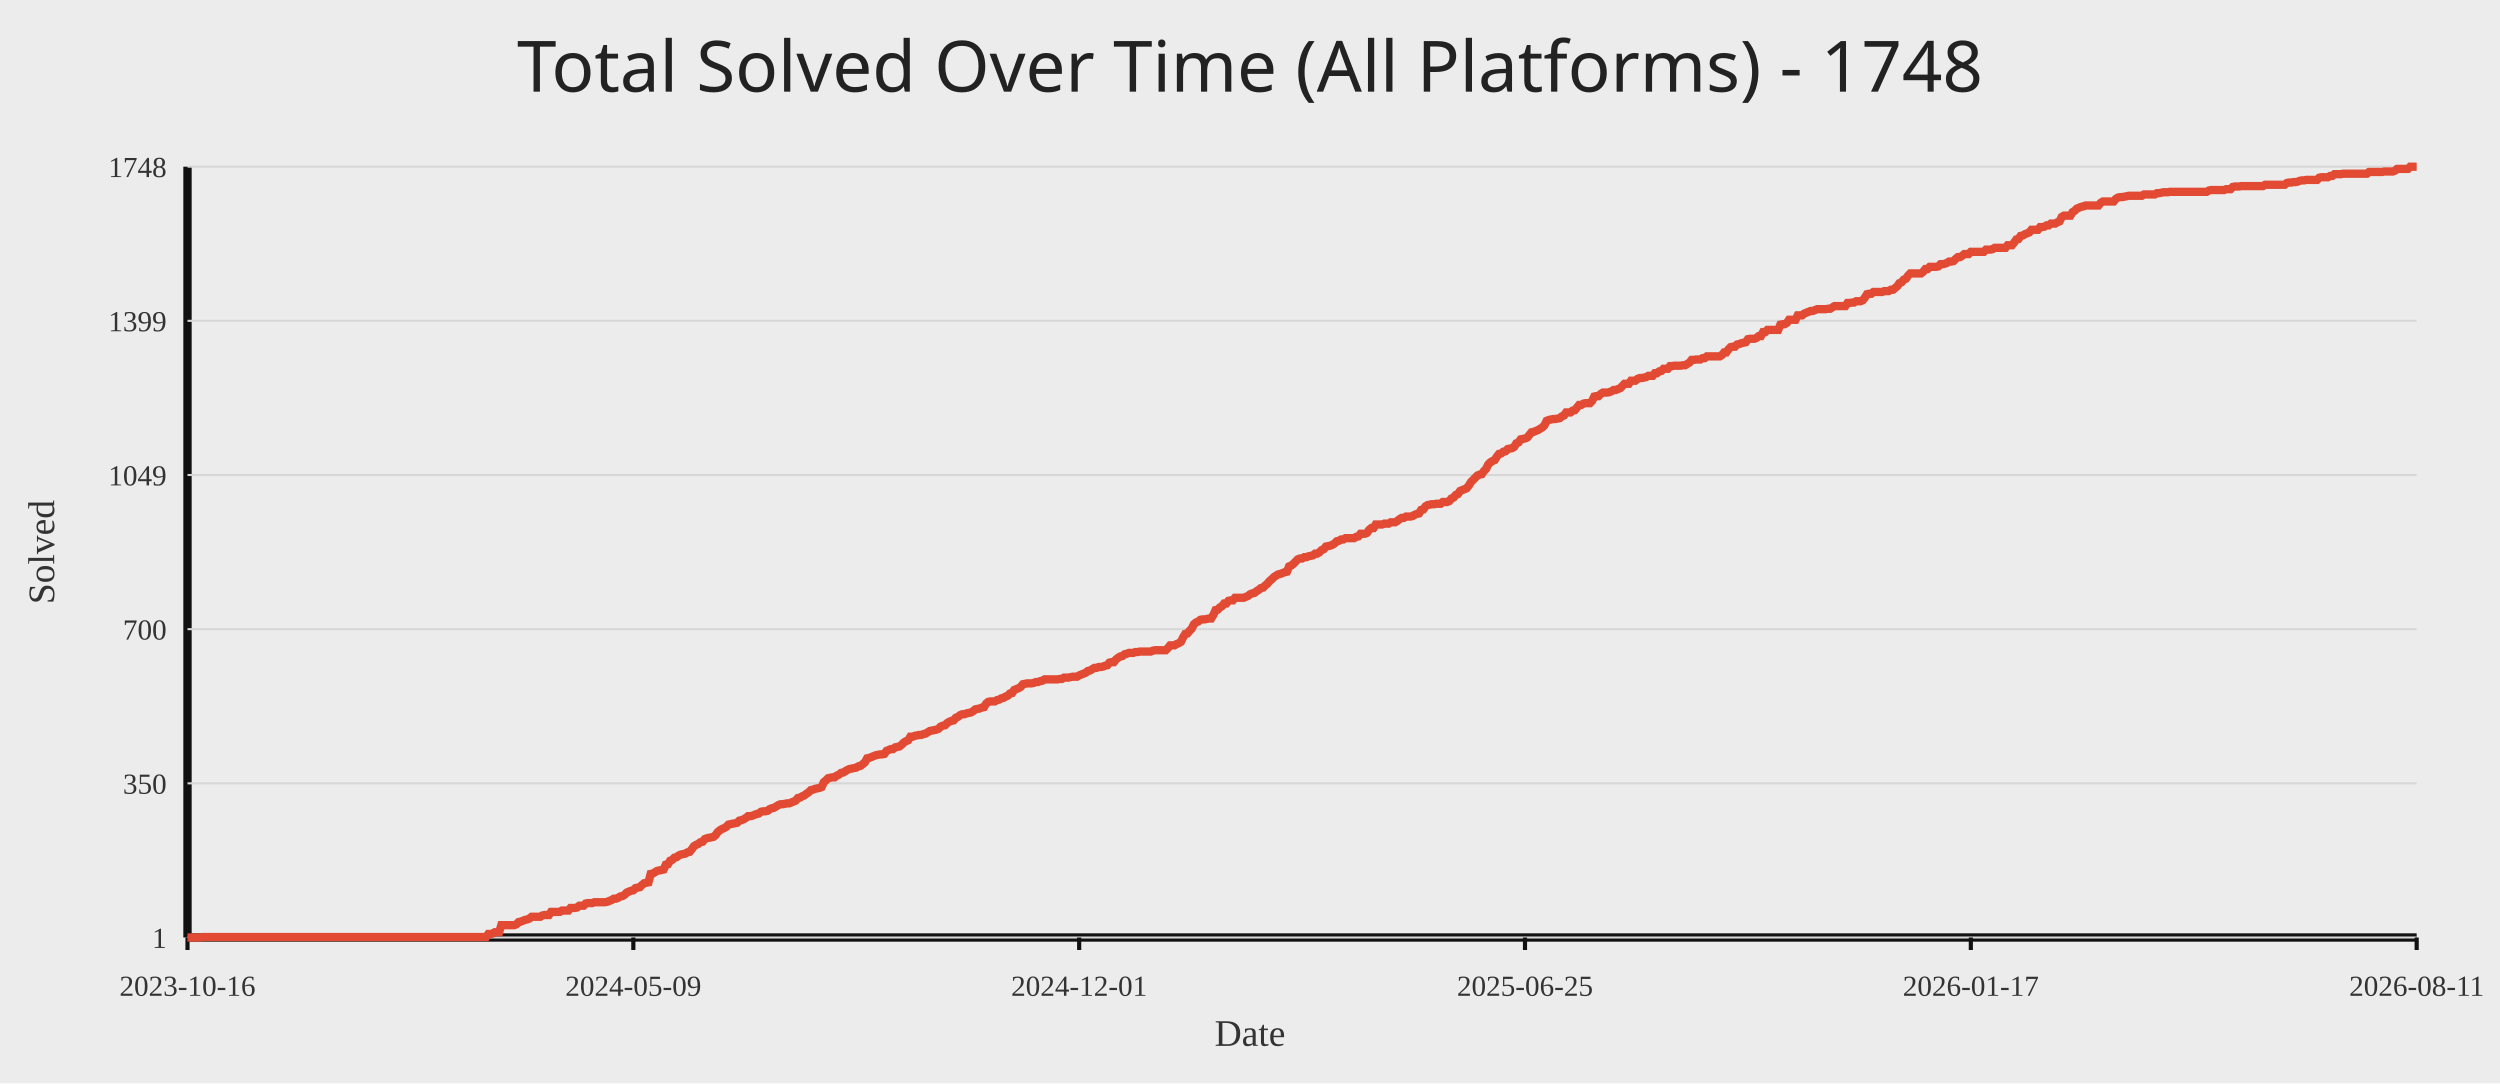
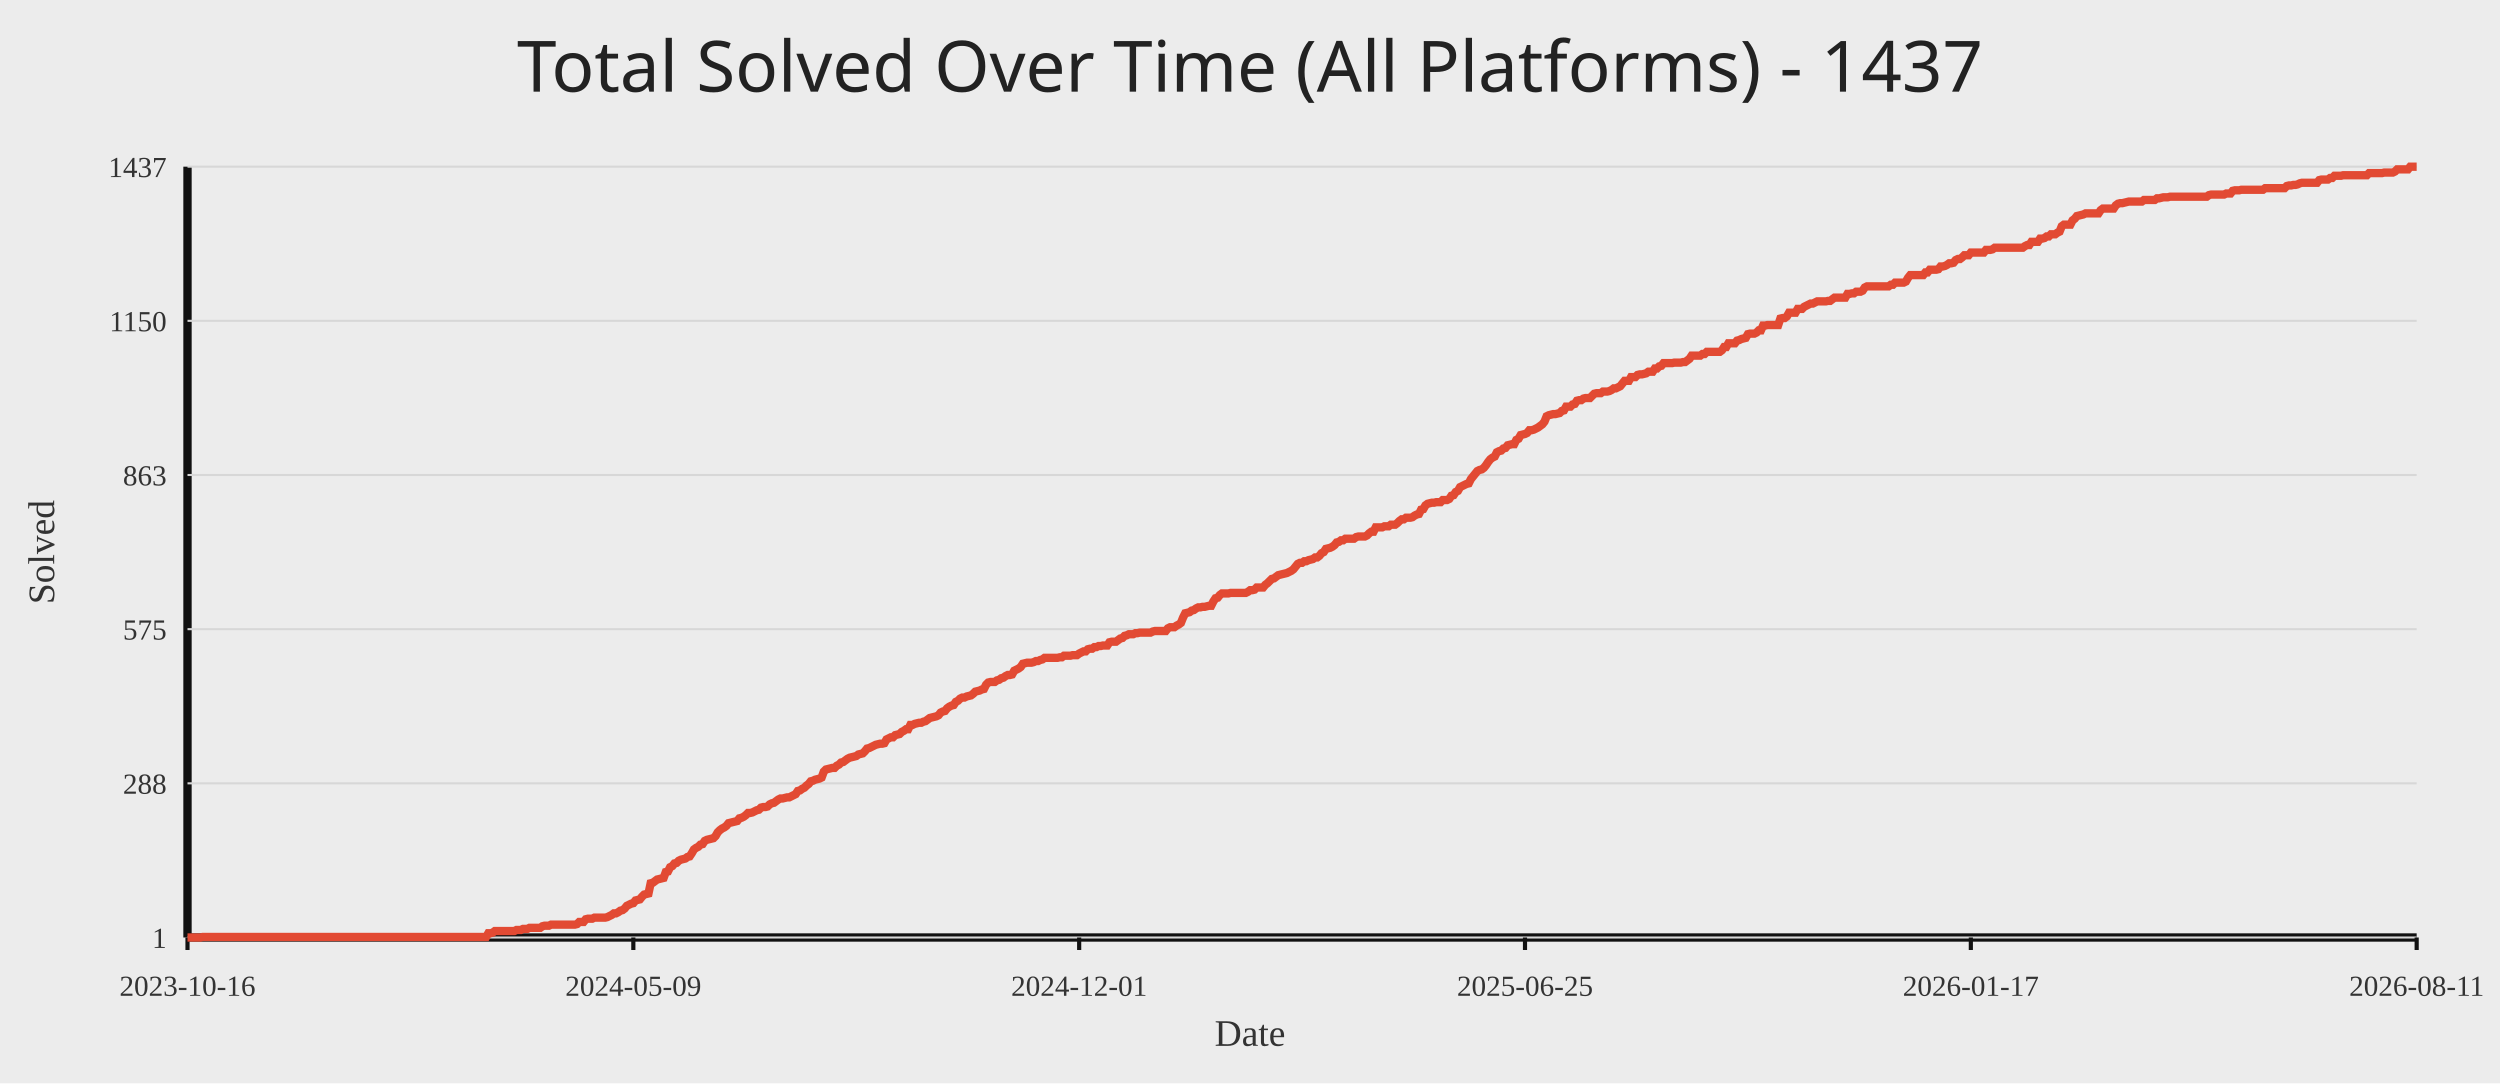
<svg xmlns="http://www.w3.org/2000/svg" width="1200" height="520">
  <rect width="100%" height="100%" fill="#ececec" />
-   <text x="50%" y="44" text-anchor="middle" fill="#222" font-size="34" font-family="Comic Sans MS, Segoe UI">Total Solved Over Time (All Platforms) - 1748</text>
+   <text x="50%" y="44" text-anchor="middle" fill="#222" font-size="34" font-family="Comic Sans MS, Segoe UI">Total Solved Over Time (All Platforms) - 1437</text>
  <line x1="90" y1="450" x2="1160" y2="450" stroke="#111" stroke-width="4" />
  <line x1="90" y1="80" x2="90" y2="450" stroke="#111" stroke-width="4" />
  <line x1="90" y1="450.00" x2="1160" y2="450.00" stroke="#d7d7d7" stroke-width="1" />
  <text x="80" y="455.00" text-anchor="end" fill="#333" font-size="14">1</text>
  <line x1="90" y1="376.00" x2="1160" y2="376.00" stroke="#d7d7d7" stroke-width="1" />
-   <text x="80" y="381.00" text-anchor="end" fill="#333" font-size="14">350</text>
+   <text x="80" y="381.00" text-anchor="end" fill="#333" font-size="14">288</text>
  <line x1="90" y1="302.00" x2="1160" y2="302.00" stroke="#d7d7d7" stroke-width="1" />
-   <text x="80" y="307.00" text-anchor="end" fill="#333" font-size="14">700</text>
+   <text x="80" y="307.00" text-anchor="end" fill="#333" font-size="14">575</text>
  <line x1="90" y1="228.00" x2="1160" y2="228.00" stroke="#d7d7d7" stroke-width="1" />
-   <text x="80" y="233.00" text-anchor="end" fill="#333" font-size="14">1049</text>
+   <text x="80" y="233.00" text-anchor="end" fill="#333" font-size="14">863</text>
  <line x1="90" y1="154.00" x2="1160" y2="154.00" stroke="#d7d7d7" stroke-width="1" />
-   <text x="80" y="159.00" text-anchor="end" fill="#333" font-size="14">1399</text>
+   <text x="80" y="159.00" text-anchor="end" fill="#333" font-size="14">1150</text>
  <line x1="90" y1="80.00" x2="1160" y2="80.00" stroke="#d7d7d7" stroke-width="1" />
-   <text x="80" y="85.00" text-anchor="end" fill="#333" font-size="14">1748</text>
+   <text x="80" y="85.00" text-anchor="end" fill="#333" font-size="14">1437</text>
  <line x1="90.00" y1="450" x2="90.00" y2="456" stroke="#111" stroke-width="2" />
  <text x="90.00" y="478" text-anchor="middle" fill="#333" font-size="14">2023-10-16</text>
  <line x1="304.00" y1="450" x2="304.00" y2="456" stroke="#111" stroke-width="2" />
  <text x="304.00" y="478" text-anchor="middle" fill="#333" font-size="14">2024-05-09</text>
  <line x1="518.00" y1="450" x2="518.00" y2="456" stroke="#111" stroke-width="2" />
  <text x="518.00" y="478" text-anchor="middle" fill="#333" font-size="14">2024-12-01</text>
  <line x1="732.00" y1="450" x2="732.00" y2="456" stroke="#111" stroke-width="2" />
  <text x="732.00" y="478" text-anchor="middle" fill="#333" font-size="14">2025-06-25</text>
  <line x1="946.00" y1="450" x2="946.00" y2="456" stroke="#111" stroke-width="2" />
  <text x="946.00" y="478" text-anchor="middle" fill="#333" font-size="14">2026-01-17</text>
  <line x1="1160.00" y1="450" x2="1160.00" y2="456" stroke="#111" stroke-width="2" />
  <text x="1160.00" y="478" text-anchor="middle" fill="#333" font-size="14">2026-08-11</text>
-   <polyline fill="none" stroke="#e24a33" stroke-width="4" points="90.00,450.00 91.04,450.00 92.08,450.00 93.12,450.00 94.16,450.00 95.19,450.00 96.23,450.00 97.27,449.79 98.31,449.79 99.35,449.79 100.39,449.79 101.43,449.79 102.47,449.79 103.50,449.79 104.54,449.79 105.58,449.79 106.62,449.79 107.66,449.79 108.70,449.79 109.74,449.79 110.78,449.79 111.82,449.79 112.85,449.79 113.89,449.79 114.93,449.79 115.97,449.79 117.01,449.79 118.05,449.79 119.09,449.79 120.13,449.79 121.17,449.79 122.20,449.79 123.24,449.79 124.28,449.79 125.32,449.79 126.36,449.79 127.40,449.79 128.44,449.79 129.48,449.79 130.51,449.79 131.55,449.79 132.59,449.79 133.63,449.79 134.67,449.79 135.71,449.79 136.75,449.79 137.79,449.79 138.83,449.79 139.86,449.79 140.90,449.79 141.94,449.79 142.98,449.79 144.02,449.79 145.06,449.79 146.10,449.79 147.14,449.79 148.17,449.79 149.21,449.79 150.25,449.79 151.29,449.79 152.33,449.79 153.37,449.79 154.41,449.79 155.45,449.79 156.49,449.79 157.52,449.79 158.56,449.79 159.60,449.79 160.64,449.79 161.68,449.79 162.72,449.79 163.76,449.79 164.80,449.79 165.83,449.79 166.87,449.79 167.91,449.79 168.95,449.79 169.99,449.79 171.03,449.79 172.07,449.79 173.11,449.79 174.15,449.79 175.18,449.79 176.22,449.79 177.26,449.79 178.30,449.79 179.34,449.79 180.38,449.79 181.42,449.79 182.46,449.79 183.50,449.79 184.53,449.79 185.57,449.79 186.61,449.79 187.65,449.79 188.69,449.79 189.73,449.79 190.77,449.79 191.81,449.79 192.84,449.79 193.88,449.79 194.92,449.79 195.96,449.79 197.00,449.79 198.04,449.79 199.08,449.79 200.12,449.79 201.16,449.79 202.19,449.79 203.23,449.79 204.27,449.79 205.31,449.79 206.35,449.79 207.39,449.79 208.43,449.79 209.47,449.79 210.50,449.79 211.54,449.79 212.58,449.79 213.62,449.79 214.66,449.79 215.70,449.79 216.74,449.79 217.78,449.79 218.82,449.79 219.85,449.79 220.89,449.79 221.93,449.79 222.97,449.79 224.01,449.79 225.05,449.79 226.09,449.79 227.13,449.79 228.17,449.79 229.20,449.79 230.24,449.79 231.28,449.79 232.32,449.79 233.36,449.79 234.40,448.31 235.44,448.31 236.48,448.09 237.51,447.46 238.55,447.46 239.59,447.46 240.63,444.07 241.67,444.07 242.71,444.07 243.75,444.07 244.79,444.07 245.83,444.07 246.86,444.07 247.90,443.65 248.94,442.59 249.98,442.38 251.02,441.95 252.06,441.53 253.10,441.32 254.14,440.89 255.17,440.05 256.21,440.05 257.25,440.05 258.29,440.05 259.33,440.05 260.37,439.41 261.41,439.20 262.45,439.20 263.49,439.20 264.52,437.72 265.56,437.72 266.60,437.72 267.64,437.72 268.68,437.72 269.72,437.08 270.76,437.08 271.80,437.08 272.83,437.08 273.87,435.81 274.91,435.81 275.95,435.81 276.99,435.60 278.03,434.75 279.07,434.75 280.11,434.75 281.15,433.69 282.18,433.48 283.22,433.48 284.26,433.48 285.30,433.06 286.34,433.06 287.38,433.06 288.42,433.06 289.46,433.06 290.50,433.06 291.53,432.84 292.57,432.42 293.61,432.00 294.65,431.36 295.69,431.36 296.73,430.94 297.77,430.30 298.81,430.09 299.84,429.46 300.88,428.40 301.92,427.97 302.96,427.55 304.00,427.34 305.04,426.28 306.08,426.07 307.12,425.86 308.16,424.80 309.19,423.95 310.23,423.74 311.27,423.53 312.31,419.50 313.35,419.29 314.39,418.65 315.43,418.02 316.47,417.81 317.50,417.60 318.54,417.38 319.58,415.05 320.62,414.84 321.66,413.15 322.70,412.72 323.74,411.67 324.78,411.45 325.82,410.61 326.85,410.18 327.89,409.97 328.93,409.76 329.97,409.12 331.01,408.91 332.05,407.64 333.09,406.16 334.13,405.52 335.17,405.10 336.20,404.25 337.24,404.04 338.28,402.77 339.32,402.35 340.36,402.14 341.40,401.92 342.44,401.71 343.48,400.86 344.51,399.38 345.55,398.53 346.59,397.90 347.63,397.48 348.67,396.84 349.71,395.78 350.75,395.57 351.79,395.36 352.83,395.15 353.86,394.93 354.90,393.88 355.94,393.66 356.98,393.24 358.02,392.60 359.06,391.76 360.10,391.76 361.14,391.55 362.17,391.12 363.21,390.70 364.25,390.49 365.29,389.64 366.33,389.43 367.37,389.43 368.41,389.22 369.45,388.37 370.49,387.95 371.52,387.73 372.56,387.10 373.60,386.46 374.64,386.04 375.68,386.04 376.72,385.83 377.76,385.62 378.80,385.62 379.83,385.19 380.87,384.77 381.91,384.34 382.95,383.07 383.99,382.86 385.03,382.23 386.07,381.80 387.11,380.96 388.15,380.32 389.18,379.26 390.22,379.05 391.26,378.63 392.30,378.41 393.34,378.20 394.38,377.78 395.42,375.45 396.46,374.60 397.50,373.54 398.53,373.33 399.57,373.12 400.61,373.12 401.65,372.27 402.69,371.85 403.73,371.00 404.77,370.79 405.81,370.15 406.84,369.52 407.88,369.10 408.92,368.88 409.96,368.67 411.00,368.46 412.04,367.82 413.08,367.61 414.12,366.77 415.16,365.92 416.19,364.01 417.23,363.80 418.27,363.38 419.31,362.95 420.35,362.53 421.39,362.32 422.43,362.11 423.47,362.11 424.50,361.89 425.54,360.41 426.58,359.99 427.62,359.56 428.66,359.56 429.70,358.72 430.74,358.51 431.78,358.29 432.82,357.45 433.85,356.39 434.89,355.75 435.93,355.33 436.97,353.63 438.01,353.63 439.05,353.21 440.09,353.00 441.13,352.79 442.17,352.79 443.20,352.36 444.24,352.15 445.28,351.52 446.32,350.88 447.36,350.67 448.40,350.46 449.44,350.25 450.48,349.82 451.51,348.76 452.55,348.34 453.59,348.13 454.63,347.07 455.67,346.43 456.71,346.01 457.75,345.80 458.79,344.53 459.83,344.10 460.86,343.26 461.90,342.83 462.94,342.83 463.98,342.41 465.02,342.20 466.06,341.99 467.10,341.35 468.14,340.50 469.17,340.29 470.21,340.08 471.25,339.66 472.29,339.44 473.33,337.75 474.37,336.90 475.41,336.69 476.45,336.69 477.49,336.69 478.52,336.06 479.56,335.84 480.60,335.21 481.64,335.00 482.68,334.36 483.72,333.94 484.76,332.88 485.80,332.67 486.83,331.18 487.87,330.76 488.91,330.34 489.95,329.70 490.99,328.43 492.03,328.22 493.07,328.01 494.11,328.01 495.15,328.01 496.18,327.80 497.22,327.37 498.26,327.37 499.30,326.95 500.34,326.74 501.38,326.10 502.42,326.10 503.46,326.10 504.50,326.10 505.53,326.10 506.57,326.10 507.61,326.10 508.65,325.89 509.69,325.89 510.73,325.25 511.77,325.25 512.81,325.25 513.84,325.04 514.88,324.83 515.92,324.83 516.96,324.83 518.00,324.20 519.04,323.77 520.08,323.35 521.12,322.93 522.16,322.08 523.19,321.87 524.23,321.23 525.27,320.60 526.31,320.60 527.35,320.17 528.39,320.17 529.43,319.96 530.47,319.54 531.50,319.32 532.54,318.05 533.58,317.84 534.62,317.84 535.66,316.57 536.70,315.72 537.74,315.09 538.78,314.88 539.82,314.03 540.85,313.82 541.89,313.39 542.93,313.39 543.97,313.39 545.01,312.97 546.05,312.97 547.09,312.76 548.13,312.76 549.17,312.76 550.20,312.76 551.24,312.76 552.28,312.76 553.32,312.34 554.36,312.12 555.40,312.12 556.44,312.12 557.48,312.12 558.51,312.12 559.55,312.12 560.59,311.06 561.63,309.79 562.67,309.79 563.71,309.79 564.75,309.16 565.79,308.73 566.83,308.10 567.86,305.98 568.90,304.29 569.94,304.08 570.98,302.80 572.02,301.75 573.06,299.63 574.10,298.78 575.14,298.36 576.17,297.51 577.21,297.30 578.25,297.30 579.29,297.09 580.33,296.87 581.37,296.87 582.41,295.18 583.45,292.85 584.49,292.64 585.52,291.58 586.56,290.94 587.60,289.67 588.64,289.67 589.68,288.40 590.72,288.19 591.76,288.19 592.80,286.92 593.83,286.92 594.87,286.92 595.91,286.92 596.95,286.92 597.99,286.50 599.03,286.07 600.07,285.23 601.11,284.80 602.15,284.59 603.18,283.74 604.22,283.11 605.26,282.26 606.30,282.05 607.34,280.99 608.38,280.14 609.42,278.87 610.46,278.03 611.50,276.97 612.53,276.33 613.57,275.70 614.61,275.48 615.65,275.06 616.69,274.64 617.73,274.42 618.77,271.88 619.81,271.46 620.84,270.61 621.88,269.55 622.92,268.49 623.96,268.07 625.00,268.07 626.04,267.44 627.08,267.44 628.12,267.01 629.16,266.80 630.19,266.59 631.23,265.74 632.27,265.74 633.31,265.11 634.35,264.05 635.39,263.62 636.43,262.35 637.47,262.14 638.50,261.93 639.54,261.51 640.58,260.87 641.62,259.81 642.66,259.60 643.70,258.96 644.74,258.96 645.78,258.33 646.82,258.33 647.85,258.33 648.89,258.33 649.93,258.33 650.97,257.69 652.01,257.48 653.05,256.21 654.09,256.21 655.13,256.21 656.17,255.79 657.20,254.30 658.24,253.46 659.28,253.46 660.32,251.76 661.36,251.76 662.40,251.76 663.44,251.76 664.48,251.34 665.51,251.34 666.55,251.34 667.59,250.70 668.63,250.70 669.67,250.70 670.71,250.07 671.75,249.22 672.79,248.59 673.83,248.59 674.86,247.95 675.90,247.95 676.94,247.95 677.98,247.74 679.02,247.10 680.06,246.68 681.10,246.47 682.14,244.77 683.17,244.56 684.21,243.08 685.25,242.44 686.29,242.23 687.33,242.02 688.37,242.02 689.41,241.81 690.45,241.81 691.49,241.81 692.52,240.96 693.56,240.96 694.60,240.96 695.64,240.54 696.68,239.27 697.72,238.84 698.76,237.57 699.80,237.15 700.83,235.67 701.87,235.24 702.91,234.82 703.95,234.40 704.99,233.13 706.03,231.43 707.07,230.37 708.11,229.31 709.15,228.25 710.18,227.83 711.22,227.62 712.26,226.14 713.30,225.08 714.34,222.96 715.38,221.90 716.42,221.27 717.46,220.84 718.50,219.15 719.53,217.88 720.57,217.66 721.61,216.82 722.65,216.61 723.69,215.55 724.73,215.33 725.77,215.12 726.81,214.49 727.84,212.79 728.88,212.37 729.92,210.89 730.96,210.68 732.00,210.46 733.04,210.04 734.08,208.77 735.12,207.50 736.16,207.29 737.19,206.86 738.23,206.44 739.27,205.80 740.31,205.17 741.35,204.11 742.39,201.99 743.43,201.57 744.47,201.36 745.50,201.14 746.54,201.14 747.58,200.93 748.62,200.72 749.66,199.87 750.70,199.45 751.74,197.97 752.78,197.97 753.82,197.97 754.85,197.12 755.89,196.91 756.93,195.64 757.97,194.37 759.01,194.37 760.05,193.73 761.09,193.52 762.13,193.52 763.17,193.52 764.20,192.46 765.24,190.34 766.28,190.13 767.32,190.13 768.36,189.07 769.40,188.44 770.44,188.44 771.48,188.44 772.51,188.23 773.55,187.80 774.59,187.17 775.63,187.17 776.67,186.74 777.71,186.32 778.75,185.26 779.79,184.20 780.83,184.20 781.86,184.20 782.90,182.72 783.94,182.72 784.98,182.72 786.02,181.87 787.06,181.45 788.10,181.45 789.14,181.24 790.17,181.02 791.21,180.39 792.25,180.39 793.29,180.39 794.33,179.12 795.37,179.12 796.41,178.27 797.45,178.06 798.49,177.00 799.52,177.00 800.56,177.00 801.60,175.73 802.64,175.73 803.68,175.52 804.72,175.52 805.76,175.52 806.80,175.52 807.83,175.31 808.87,175.31 809.91,174.67 810.95,174.04 811.99,172.76 813.03,172.76 814.07,172.55 815.11,172.55 816.15,172.55 817.18,171.92 818.22,171.92 819.26,171.07 820.30,171.07 821.34,171.07 822.38,171.07 823.42,171.07 824.46,171.07 825.50,171.07 826.53,170.44 827.57,169.16 828.61,169.16 829.65,167.68 830.69,166.62 831.73,166.41 832.77,166.41 833.81,165.35 834.84,165.14 835.88,164.72 836.92,164.50 837.96,164.29 839.00,162.81 840.04,162.60 841.08,162.60 842.12,162.60 843.16,162.18 844.19,161.33 845.23,161.33 846.27,159.42 847.31,159.42 848.35,158.36 849.39,158.36 850.43,158.36 851.47,158.36 852.50,158.36 853.54,158.36 854.58,155.82 855.62,155.61 856.66,155.61 857.70,154.97 858.74,153.49 859.78,153.49 860.82,153.49 861.85,153.49 862.89,151.37 863.93,151.37 864.97,151.37 866.01,150.53 867.05,150.10 868.09,149.68 869.13,149.26 870.17,149.26 871.20,148.83 872.24,148.41 873.28,148.41 874.32,148.41 875.36,148.41 876.40,148.41 877.44,148.20 878.48,148.20 879.51,147.56 880.55,146.93 881.59,146.93 882.63,146.93 883.67,146.93 884.71,146.93 885.75,146.93 886.79,145.44 887.83,145.44 888.86,145.23 889.90,145.23 890.94,144.60 891.98,144.60 893.02,144.60 894.06,144.17 895.10,142.90 896.14,141.21 897.17,141.00 898.21,141.00 899.25,140.15 900.29,140.15 901.33,140.15 902.37,140.15 903.41,140.15 904.45,139.73 905.49,139.73 906.52,139.73 907.56,139.09 908.60,139.09 909.64,138.24 910.68,137.40 911.72,135.91 912.76,135.49 913.80,134.22 914.83,133.80 915.87,132.31 916.91,131.25 917.95,131.25 918.99,131.25 920.03,131.25 921.07,131.25 922.11,131.25 923.15,130.41 924.18,129.14 925.22,129.14 926.26,128.08 927.30,128.08 928.34,128.08 929.38,128.08 930.42,127.86 931.46,126.81 932.50,126.81 933.53,126.59 934.57,126.17 935.61,125.54 936.65,125.54 937.69,125.32 938.73,124.26 939.77,123.42 940.81,123.42 941.84,122.78 942.88,121.93 943.92,121.93 944.96,121.93 946.00,120.88 947.04,120.88 948.08,120.88 949.12,120.88 950.16,120.88 951.19,120.88 952.23,120.88 953.27,119.82 954.31,119.82 955.35,119.82 956.39,119.61 957.43,118.97 958.47,118.97 959.50,118.97 960.54,118.97 961.58,118.97 962.62,118.97 963.66,117.70 964.70,117.70 965.74,117.70 966.78,116.43 967.82,114.95 968.85,114.73 969.89,113.25 970.93,113.04 971.97,112.40 973.01,111.98 974.05,111.56 975.09,110.29 976.13,110.29 977.17,110.29 978.20,110.29 979.24,109.02 980.28,109.02 981.32,108.80 982.36,108.17 983.40,108.17 984.44,107.32 985.48,107.32 986.51,107.32 987.55,106.69 988.59,106.26 989.63,104.14 990.67,103.51 991.71,103.51 992.75,103.51 993.79,103.51 994.83,101.81 995.86,101.18 996.90,100.12 997.94,99.70 998.98,99.27 1000.02,99.06 1001.06,98.64 1002.10,98.64 1003.14,98.64 1004.17,98.64 1005.21,98.64 1006.25,98.64 1007.29,98.64 1008.33,97.37 1009.37,96.73 1010.41,96.73 1011.45,96.73 1012.49,96.73 1013.52,96.73 1014.56,96.73 1015.60,95.46 1016.64,94.83 1017.68,94.61 1018.72,94.61 1019.76,94.40 1020.80,94.19 1021.83,93.98 1022.87,93.98 1023.91,93.98 1024.95,93.98 1025.99,93.98 1027.03,93.98 1028.07,93.98 1029.11,93.34 1030.15,93.34 1031.18,93.34 1032.22,93.34 1033.26,93.34 1034.30,93.34 1035.34,92.71 1036.38,92.71 1037.42,92.50 1038.46,92.28 1039.50,92.28 1040.53,92.28 1041.57,92.07 1042.61,92.07 1043.65,92.07 1044.69,92.07 1045.73,92.07 1046.77,92.07 1047.81,92.07 1048.84,92.07 1049.88,92.07 1050.92,92.07 1051.96,92.07 1053.00,92.07 1054.04,92.07 1055.08,92.07 1056.12,92.07 1057.16,92.07 1058.19,92.07 1059.23,92.07 1060.27,91.44 1061.31,91.22 1062.35,91.22 1063.39,91.22 1064.43,91.22 1065.47,91.22 1066.50,91.22 1067.54,91.22 1068.58,90.80 1069.62,90.80 1070.66,90.80 1071.70,89.74 1072.74,89.53 1073.78,89.53 1074.82,89.53 1075.85,89.32 1076.89,89.32 1077.93,89.32 1078.97,89.32 1080.01,89.32 1081.05,89.32 1082.09,89.32 1083.13,89.32 1084.17,89.32 1085.20,89.32 1086.24,89.32 1087.28,88.68 1088.32,88.68 1089.36,88.68 1090.40,88.68 1091.44,88.68 1092.48,88.68 1093.51,88.68 1094.55,88.68 1095.59,88.68 1096.63,88.68 1097.67,87.84 1098.71,87.62 1099.75,87.62 1100.79,87.41 1101.83,87.41 1102.86,87.20 1103.90,86.78 1104.94,86.57 1105.98,86.57 1107.02,86.35 1108.06,86.35 1109.10,86.35 1110.14,86.35 1111.17,86.35 1112.21,86.35 1113.25,85.29 1114.29,85.08 1115.33,85.08 1116.37,85.08 1117.41,85.08 1118.45,84.45 1119.49,84.45 1120.52,83.60 1121.56,83.60 1122.60,83.60 1123.64,83.60 1124.68,83.39 1125.72,83.39 1126.76,83.39 1127.80,83.39 1128.83,83.39 1129.87,83.39 1130.91,83.39 1131.95,83.39 1132.99,83.39 1134.03,83.39 1135.07,83.39 1136.11,83.39 1137.15,82.54 1138.18,82.54 1139.22,82.54 1140.26,82.54 1141.30,82.54 1142.34,82.54 1143.38,82.54 1144.42,82.33 1145.46,82.33 1146.50,82.33 1147.53,82.33 1148.57,82.33 1149.61,81.91 1150.65,81.06 1151.69,81.06 1152.73,81.06 1153.77,81.06 1154.81,81.06 1155.84,81.06 1156.88,80.00 1157.92,80.00 1158.96,80.00 1160.00,80.00" />
+   <polyline fill="none" stroke="#e24a33" stroke-width="4" points="90.00,450.00 91.04,450.00 92.08,450.00 93.12,450.00 94.16,450.00 95.19,450.00 96.23,450.00 97.27,449.74 98.31,449.74 99.35,449.74 100.39,449.74 101.43,449.74 102.47,449.74 103.50,449.74 104.54,449.74 105.58,449.74 106.62,449.74 107.66,449.74 108.70,449.74 109.74,449.74 110.78,449.74 111.82,449.74 112.85,449.74 113.89,449.74 114.93,449.74 115.97,449.74 117.01,449.74 118.05,449.74 119.09,449.74 120.13,449.74 121.17,449.74 122.20,449.74 123.24,449.74 124.28,449.74 125.32,449.74 126.36,449.74 127.40,449.74 128.44,449.74 129.48,449.74 130.51,449.74 131.55,449.74 132.59,449.74 133.63,449.74 134.67,449.74 135.71,449.74 136.75,449.74 137.79,449.74 138.83,449.74 139.86,449.74 140.90,449.74 141.94,449.74 142.98,449.74 144.02,449.74 145.06,449.74 146.10,449.74 147.14,449.74 148.17,449.74 149.21,449.74 150.25,449.74 151.29,449.74 152.33,449.74 153.37,449.74 154.41,449.74 155.45,449.74 156.49,449.74 157.52,449.74 158.56,449.74 159.60,449.74 160.64,449.74 161.68,449.74 162.72,449.74 163.76,449.74 164.80,449.74 165.83,449.74 166.87,449.74 167.91,449.74 168.95,449.74 169.99,449.74 171.03,449.74 172.07,449.74 173.11,449.74 174.15,449.74 175.18,449.74 176.22,449.74 177.26,449.74 178.30,449.74 179.34,449.74 180.38,449.74 181.42,449.74 182.46,449.74 183.50,449.74 184.53,449.74 185.57,449.74 186.61,449.74 187.65,449.74 188.69,449.74 189.73,449.74 190.77,449.74 191.81,449.74 192.84,449.74 193.88,449.74 194.92,449.74 195.96,449.74 197.00,449.74 198.04,449.74 199.08,449.74 200.12,449.74 201.16,449.74 202.19,449.74 203.23,449.74 204.27,449.74 205.31,449.74 206.35,449.74 207.39,449.74 208.43,449.74 209.47,449.74 210.50,449.74 211.54,449.74 212.58,449.74 213.62,449.74 214.66,449.74 215.70,449.74 216.74,449.74 217.78,449.74 218.82,449.74 219.85,449.74 220.89,449.74 221.93,449.74 222.97,449.74 224.01,449.74 225.05,449.74 226.09,449.74 227.13,449.74 228.17,449.74 229.20,449.74 230.24,449.74 231.28,449.74 232.32,449.74 233.36,449.74 234.40,447.94 235.44,447.94 236.48,447.68 237.51,446.91 238.55,446.91 239.59,446.91 240.63,446.91 241.67,446.91 242.71,446.91 243.75,446.91 244.79,446.91 245.83,446.91 246.86,446.91 247.90,446.39 248.94,446.39 249.98,446.39 251.02,445.88 252.06,445.88 253.10,445.88 254.14,445.36 255.17,445.36 256.21,445.36 257.25,445.36 258.29,445.36 259.33,445.36 260.37,444.59 261.41,444.33 262.45,444.33 263.49,444.33 264.52,443.82 265.56,443.82 266.60,443.82 267.64,443.82 268.68,443.82 269.72,443.82 270.76,443.82 271.80,443.82 272.83,443.82 273.87,443.82 274.91,443.82 275.95,443.82 276.99,443.56 278.03,442.53 279.07,442.53 280.11,442.53 281.15,441.24 282.18,440.98 283.22,440.98 284.26,440.98 285.30,440.47 286.34,440.47 287.38,440.47 288.42,440.47 289.46,440.47 290.50,440.47 291.53,440.21 292.57,439.69 293.61,439.18 294.65,438.41 295.69,438.41 296.73,437.89 297.77,437.12 298.81,436.86 299.84,436.09 300.88,434.80 301.92,434.28 302.96,433.77 304.00,433.51 305.04,432.22 306.08,431.96 307.12,431.71 308.16,430.42 309.19,429.39 310.23,429.13 311.27,428.87 312.31,423.98 313.35,423.72 314.39,422.95 315.43,422.17 316.47,421.92 317.50,421.66 318.54,421.40 319.58,418.57 320.62,418.31 321.66,416.25 322.70,415.73 323.74,414.44 324.78,414.19 325.82,413.15 326.85,412.64 327.89,412.38 328.93,412.12 329.97,411.35 331.01,411.09 332.05,409.55 333.09,407.74 334.13,406.97 335.17,406.46 336.20,405.42 337.24,405.17 338.28,403.62 339.32,403.11 340.36,402.85 341.40,402.59 342.44,402.33 343.48,401.30 344.51,399.50 345.55,398.47 346.59,397.69 347.63,397.18 348.67,396.41 349.71,395.12 350.75,394.86 351.79,394.60 352.83,394.35 353.86,394.09 354.90,392.80 355.94,392.54 356.98,392.03 358.02,391.25 359.06,390.22 360.10,390.22 361.14,389.97 362.17,389.45 363.21,388.93 364.25,388.68 365.29,387.65 366.33,387.39 367.37,387.39 368.41,387.13 369.45,386.10 370.49,385.58 371.52,385.33 372.56,384.55 373.60,383.78 374.64,383.27 375.68,383.27 376.72,383.01 377.76,382.75 378.80,382.75 379.83,382.24 380.87,381.72 381.91,381.20 382.95,379.66 383.99,379.40 385.03,378.63 386.07,378.11 387.11,377.08 388.15,376.31 389.18,375.02 390.22,374.76 391.26,374.25 392.30,373.99 393.34,373.73 394.38,373.22 395.42,370.38 396.46,369.35 397.50,369.09 398.53,368.84 399.57,368.58 400.61,368.58 401.65,367.55 402.69,367.03 403.73,366.00 404.77,365.75 405.81,364.97 406.84,364.20 407.88,363.68 408.92,363.43 409.96,363.17 411.00,362.91 412.04,362.14 413.08,361.88 414.12,361.62 415.16,360.59 416.19,359.30 417.23,359.05 418.27,358.53 419.31,358.02 420.35,357.50 421.39,357.24 422.43,356.98 423.47,356.98 424.50,356.73 425.54,354.92 426.58,354.41 427.62,353.89 428.66,353.89 429.70,352.86 430.74,352.60 431.78,352.35 432.82,351.32 433.85,350.80 434.89,350.03 435.93,350.03 436.97,347.97 438.01,347.97 439.05,347.45 440.09,347.19 441.13,346.94 442.17,346.94 443.20,346.42 444.24,346.16 445.28,345.39 446.32,344.62 447.36,344.36 448.40,344.10 449.44,343.84 450.48,343.33 451.51,342.04 452.55,341.53 453.59,341.27 454.63,339.98 455.67,339.21 456.71,338.69 457.75,338.43 458.79,336.89 459.83,336.37 460.86,335.34 461.90,334.83 462.94,334.83 463.98,334.31 465.02,334.05 466.06,333.80 467.10,333.02 468.14,331.99 469.17,331.73 470.21,331.48 471.25,330.96 472.29,330.70 473.33,328.64 474.37,327.61 475.41,327.35 476.45,327.35 477.49,327.35 478.52,326.58 479.56,326.32 480.60,325.55 481.64,325.29 482.68,324.52 483.72,324.00 484.76,324.00 485.80,323.75 486.83,321.94 487.87,321.43 488.91,320.91 489.95,320.14 490.99,318.59 492.03,318.34 493.07,318.08 494.11,318.08 495.15,318.08 496.18,317.82 497.22,317.31 498.26,317.31 499.30,316.79 500.34,316.53 501.38,315.76 502.42,315.76 503.46,315.76 504.50,315.76 505.53,315.76 506.57,315.76 507.61,315.76 508.65,315.50 509.69,315.50 510.73,314.73 511.77,314.73 512.81,314.73 513.84,314.73 514.88,314.47 515.92,314.47 516.96,314.47 518.00,313.70 519.04,313.18 520.08,312.67 521.12,312.67 522.16,311.64 523.19,311.38 524.23,311.38 525.27,310.61 526.31,310.61 527.35,310.09 528.39,310.09 529.43,309.83 530.47,309.83 531.50,309.83 532.54,308.29 533.58,308.03 534.62,308.03 535.66,308.03 536.70,307.26 537.74,306.48 538.78,306.23 539.82,305.19 540.85,304.94 541.89,304.42 542.93,304.42 543.97,304.42 545.01,303.91 546.05,303.91 547.09,303.65 548.13,303.65 549.17,303.65 550.20,303.65 551.24,303.65 552.28,303.65 553.32,303.13 554.36,302.88 555.40,302.88 556.44,302.88 557.48,302.88 558.51,302.88 559.55,302.88 560.59,301.59 561.63,301.07 562.67,301.07 563.71,301.07 564.75,300.30 565.79,299.78 566.83,299.01 567.86,296.43 568.90,294.37 569.94,294.12 570.98,293.86 572.02,293.08 573.06,292.83 574.10,292.05 575.14,291.54 576.17,291.54 577.21,291.28 578.25,291.28 579.29,291.02 580.33,290.77 581.37,290.77 582.41,288.70 583.45,287.16 584.49,286.90 585.52,285.61 586.56,284.84 587.60,284.84 588.64,284.84 589.68,284.84 590.72,284.58 591.76,284.58 592.80,284.58 593.83,284.58 594.87,284.58 595.91,284.58 596.95,284.58 597.99,284.58 599.03,284.07 600.07,283.29 601.11,283.29 602.15,283.04 603.18,282.01 604.22,282.01 605.26,282.01 606.30,282.01 607.34,280.72 608.38,279.94 609.42,278.91 610.46,277.88 611.50,277.63 612.53,276.85 613.57,276.08 614.61,275.82 615.65,275.56 616.69,275.31 617.73,275.05 618.77,274.53 619.81,274.02 620.84,273.25 621.88,271.96 622.92,270.67 623.96,270.15 625.00,270.15 626.04,269.38 627.08,269.38 628.12,268.86 629.16,268.61 630.19,268.35 631.23,267.58 632.27,267.58 633.31,266.80 634.35,265.52 635.39,265.00 636.43,263.45 637.47,263.20 638.50,262.94 639.54,262.42 640.58,261.65 641.62,260.36 642.66,260.10 643.70,259.33 644.74,259.33 645.78,258.56 646.82,258.56 647.85,258.56 648.89,258.56 649.93,258.56 650.97,257.79 652.01,257.53 653.05,257.53 654.09,257.53 655.13,257.53 656.17,257.01 657.20,255.98 658.24,255.21 659.28,255.21 660.32,253.15 661.36,253.15 662.40,253.15 663.44,253.15 664.48,252.63 665.51,252.63 666.55,252.63 667.59,251.86 668.63,251.86 669.67,251.86 670.71,251.09 671.75,250.06 672.79,249.28 673.83,249.28 674.86,248.51 675.90,248.51 676.94,248.51 677.98,248.25 679.02,247.48 680.06,246.96 681.10,246.71 682.14,244.64 683.17,244.39 684.21,242.58 685.25,241.81 686.29,241.55 687.33,241.30 688.37,241.30 689.41,241.04 690.45,241.04 691.49,241.04 692.52,240.01 693.56,240.01 694.60,240.01 695.64,239.49 696.68,237.95 697.72,237.69 698.76,236.14 699.80,235.63 700.83,233.82 701.87,233.31 702.91,232.79 703.95,232.28 704.99,232.02 706.03,229.96 707.07,228.67 708.11,227.38 709.15,226.09 710.18,225.58 711.22,225.32 712.26,224.55 713.30,223.26 714.34,221.71 715.38,220.42 716.42,219.65 717.46,219.14 718.50,217.08 719.53,216.56 720.57,216.30 721.61,215.27 722.65,215.01 723.69,213.73 724.73,213.47 725.77,213.21 726.81,213.21 727.84,211.15 728.88,210.63 729.92,208.83 730.96,208.57 732.00,208.31 733.04,207.80 734.08,206.51 735.12,206.51 736.16,206.25 737.19,205.74 738.23,205.22 739.27,204.45 740.31,203.68 741.35,202.39 742.39,199.81 743.43,199.30 744.47,199.04 745.50,198.78 746.54,198.78 747.58,198.52 748.62,198.27 749.66,197.24 750.70,196.98 751.74,195.17 752.78,195.17 753.82,195.17 754.85,194.14 755.89,193.89 756.93,192.34 757.97,192.08 759.01,192.08 760.05,191.31 761.09,191.05 762.13,191.05 763.17,191.05 764.20,190.02 765.24,188.99 766.28,188.73 767.32,188.73 768.36,188.73 769.40,187.96 770.44,187.96 771.48,187.96 772.51,187.70 773.55,187.19 774.59,186.41 775.63,186.41 776.67,185.90 777.71,185.38 778.75,184.09 779.79,182.81 780.83,182.81 781.86,182.81 782.90,181.00 783.94,181.00 784.98,181.00 786.02,179.97 787.06,179.71 788.10,179.71 789.14,179.46 790.17,179.20 791.21,178.43 792.25,178.43 793.29,178.43 794.33,176.88 795.37,176.88 796.41,175.85 797.45,175.59 798.49,174.30 799.52,174.30 800.56,174.30 801.60,174.30 802.64,174.30 803.68,174.05 804.72,174.05 805.76,174.05 806.80,174.05 807.83,173.79 808.87,173.79 809.91,173.02 810.95,172.24 811.99,170.70 813.03,170.70 814.07,170.70 815.11,170.70 816.15,170.70 817.18,169.92 818.22,169.92 819.26,168.89 820.30,168.89 821.34,168.89 822.38,168.89 823.42,168.89 824.46,168.89 825.50,168.89 826.53,168.12 827.57,166.57 828.61,166.57 829.65,164.77 830.69,164.77 831.73,164.77 832.77,164.77 833.81,163.48 834.84,163.22 835.88,162.71 836.92,162.45 837.96,162.19 839.00,160.39 840.04,160.13 841.08,160.13 842.12,160.13 843.16,159.62 844.19,158.59 845.23,158.59 846.27,156.27 847.31,156.27 848.35,156.01 849.39,156.01 850.43,156.01 851.47,156.01 852.50,156.01 853.54,156.01 854.58,152.92 855.62,152.66 856.66,152.66 857.70,151.89 858.74,150.08 859.78,150.08 860.82,150.08 861.85,150.08 862.89,148.28 863.93,148.28 864.97,148.28 866.01,147.25 867.05,146.73 868.09,146.22 869.13,145.70 870.17,145.70 871.20,145.19 872.24,144.67 873.28,144.67 874.32,144.67 875.36,144.67 876.40,144.67 877.44,144.42 878.48,144.42 879.51,143.64 880.55,142.87 881.59,142.87 882.63,142.87 883.67,142.87 884.71,142.87 885.75,142.87 886.79,141.07 887.83,141.07 888.86,140.81 889.90,140.81 890.94,140.03 891.98,140.03 893.02,140.03 894.06,139.52 895.10,137.97 896.14,137.46 897.17,137.46 898.21,137.46 899.25,137.46 900.29,137.46 901.33,137.46 902.37,137.46 903.41,137.46 904.45,137.46 905.49,137.46 906.52,137.46 907.56,136.69 908.60,136.69 909.64,135.65 910.68,135.65 911.72,135.65 912.76,135.65 913.80,135.65 914.83,135.14 915.87,133.34 916.91,132.05 917.95,132.05 918.99,132.05 920.03,132.05 921.07,132.05 922.11,132.05 923.15,132.05 924.18,130.76 925.22,130.76 926.26,129.47 927.30,129.47 928.34,129.47 929.38,129.47 930.42,129.21 931.46,127.92 932.50,127.92 933.53,127.67 934.57,127.15 935.61,126.38 936.65,126.38 937.69,126.12 938.73,124.83 939.77,124.32 940.81,124.32 941.84,123.54 942.88,122.51 943.92,122.51 944.96,122.51 946.00,121.23 947.04,121.23 948.08,121.23 949.12,121.23 950.16,121.23 951.19,121.23 952.23,121.23 953.27,119.94 954.31,119.94 955.35,119.94 956.39,119.68 957.43,118.91 958.47,118.91 959.50,118.91 960.54,118.91 961.58,118.91 962.62,118.91 963.66,118.91 964.70,118.91 965.74,118.91 966.78,118.91 967.82,118.91 968.85,118.91 969.89,118.91 970.93,118.91 971.97,118.13 973.01,117.62 974.05,117.62 975.09,116.07 976.13,116.07 977.17,116.07 978.20,116.07 979.24,114.53 980.28,114.53 981.32,114.27 982.36,113.50 983.40,113.50 984.44,112.47 985.48,112.47 986.51,112.47 987.55,111.69 988.59,111.18 989.63,108.60 990.67,107.83 991.71,107.83 992.75,107.83 993.79,107.83 994.83,105.77 995.86,104.99 996.90,103.70 997.94,103.45 998.98,103.19 1000.02,102.93 1001.06,102.42 1002.10,102.42 1003.14,102.42 1004.17,102.42 1005.21,102.42 1006.25,102.42 1007.29,102.42 1008.33,100.87 1009.37,100.10 1010.41,100.10 1011.45,100.10 1012.49,100.10 1013.52,100.10 1014.56,100.10 1015.60,98.55 1016.64,97.78 1017.68,97.52 1018.72,97.52 1019.76,97.26 1020.80,97.01 1021.83,96.75 1022.87,96.75 1023.91,96.75 1024.95,96.75 1025.99,96.75 1027.03,96.75 1028.07,96.75 1029.11,95.97 1030.15,95.97 1031.18,95.97 1032.22,95.97 1033.26,95.97 1034.30,95.97 1035.34,95.20 1036.38,95.20 1037.42,94.94 1038.46,94.69 1039.50,94.69 1040.53,94.69 1041.57,94.43 1042.61,94.43 1043.65,94.43 1044.69,94.43 1045.73,94.43 1046.77,94.43 1047.81,94.43 1048.84,94.43 1049.88,94.43 1050.92,94.43 1051.96,94.43 1053.00,94.43 1054.04,94.43 1055.08,94.43 1056.12,94.43 1057.16,94.43 1058.19,94.43 1059.23,94.43 1060.27,93.66 1061.31,93.40 1062.35,93.40 1063.39,93.40 1064.43,93.40 1065.47,93.40 1066.50,93.40 1067.54,93.40 1068.58,92.88 1069.62,92.88 1070.66,92.88 1071.70,91.59 1072.74,91.34 1073.78,91.34 1074.82,91.34 1075.85,91.08 1076.89,91.08 1077.93,91.08 1078.97,91.08 1080.01,91.08 1081.05,91.08 1082.09,91.08 1083.13,91.08 1084.17,91.08 1085.20,91.08 1086.24,91.08 1087.28,90.31 1088.32,90.31 1089.36,90.31 1090.40,90.31 1091.44,90.31 1092.48,90.31 1093.51,90.31 1094.55,90.31 1095.59,90.31 1096.63,90.31 1097.67,89.28 1098.71,89.02 1099.75,89.02 1100.79,88.76 1101.83,88.76 1102.86,88.50 1103.90,87.99 1104.94,87.73 1105.98,87.73 1107.02,87.73 1108.06,87.73 1109.10,87.73 1110.14,87.73 1111.17,87.73 1112.21,87.73 1113.25,86.44 1114.29,86.18 1115.33,86.18 1116.37,86.18 1117.41,86.18 1118.45,85.41 1119.49,85.41 1120.52,84.38 1121.56,84.38 1122.60,84.38 1123.64,84.38 1124.68,84.12 1125.72,84.12 1126.76,84.12 1127.80,84.12 1128.83,84.12 1129.87,84.12 1130.91,84.12 1131.95,84.12 1132.99,84.12 1134.03,84.12 1135.07,84.12 1136.11,84.12 1137.15,83.09 1138.18,83.09 1139.22,83.09 1140.26,83.09 1141.30,83.09 1142.34,83.09 1143.38,83.09 1144.42,82.83 1145.46,82.83 1146.50,82.83 1147.53,82.83 1148.57,82.83 1149.61,82.32 1150.65,81.29 1151.69,81.29 1152.73,81.29 1153.77,81.29 1154.81,81.29 1155.84,81.29 1156.88,80.00 1157.92,80.00 1158.96,80.00 1160.00,80.00" />
  <text x="50%" y="502" text-anchor="middle" fill="#333" font-size="18">Date</text>
  <text x="26" y="265.00" transform="rotate(-90 26 265.00)" text-anchor="middle" fill="#333" font-size="18">Solved</text>
</svg>
